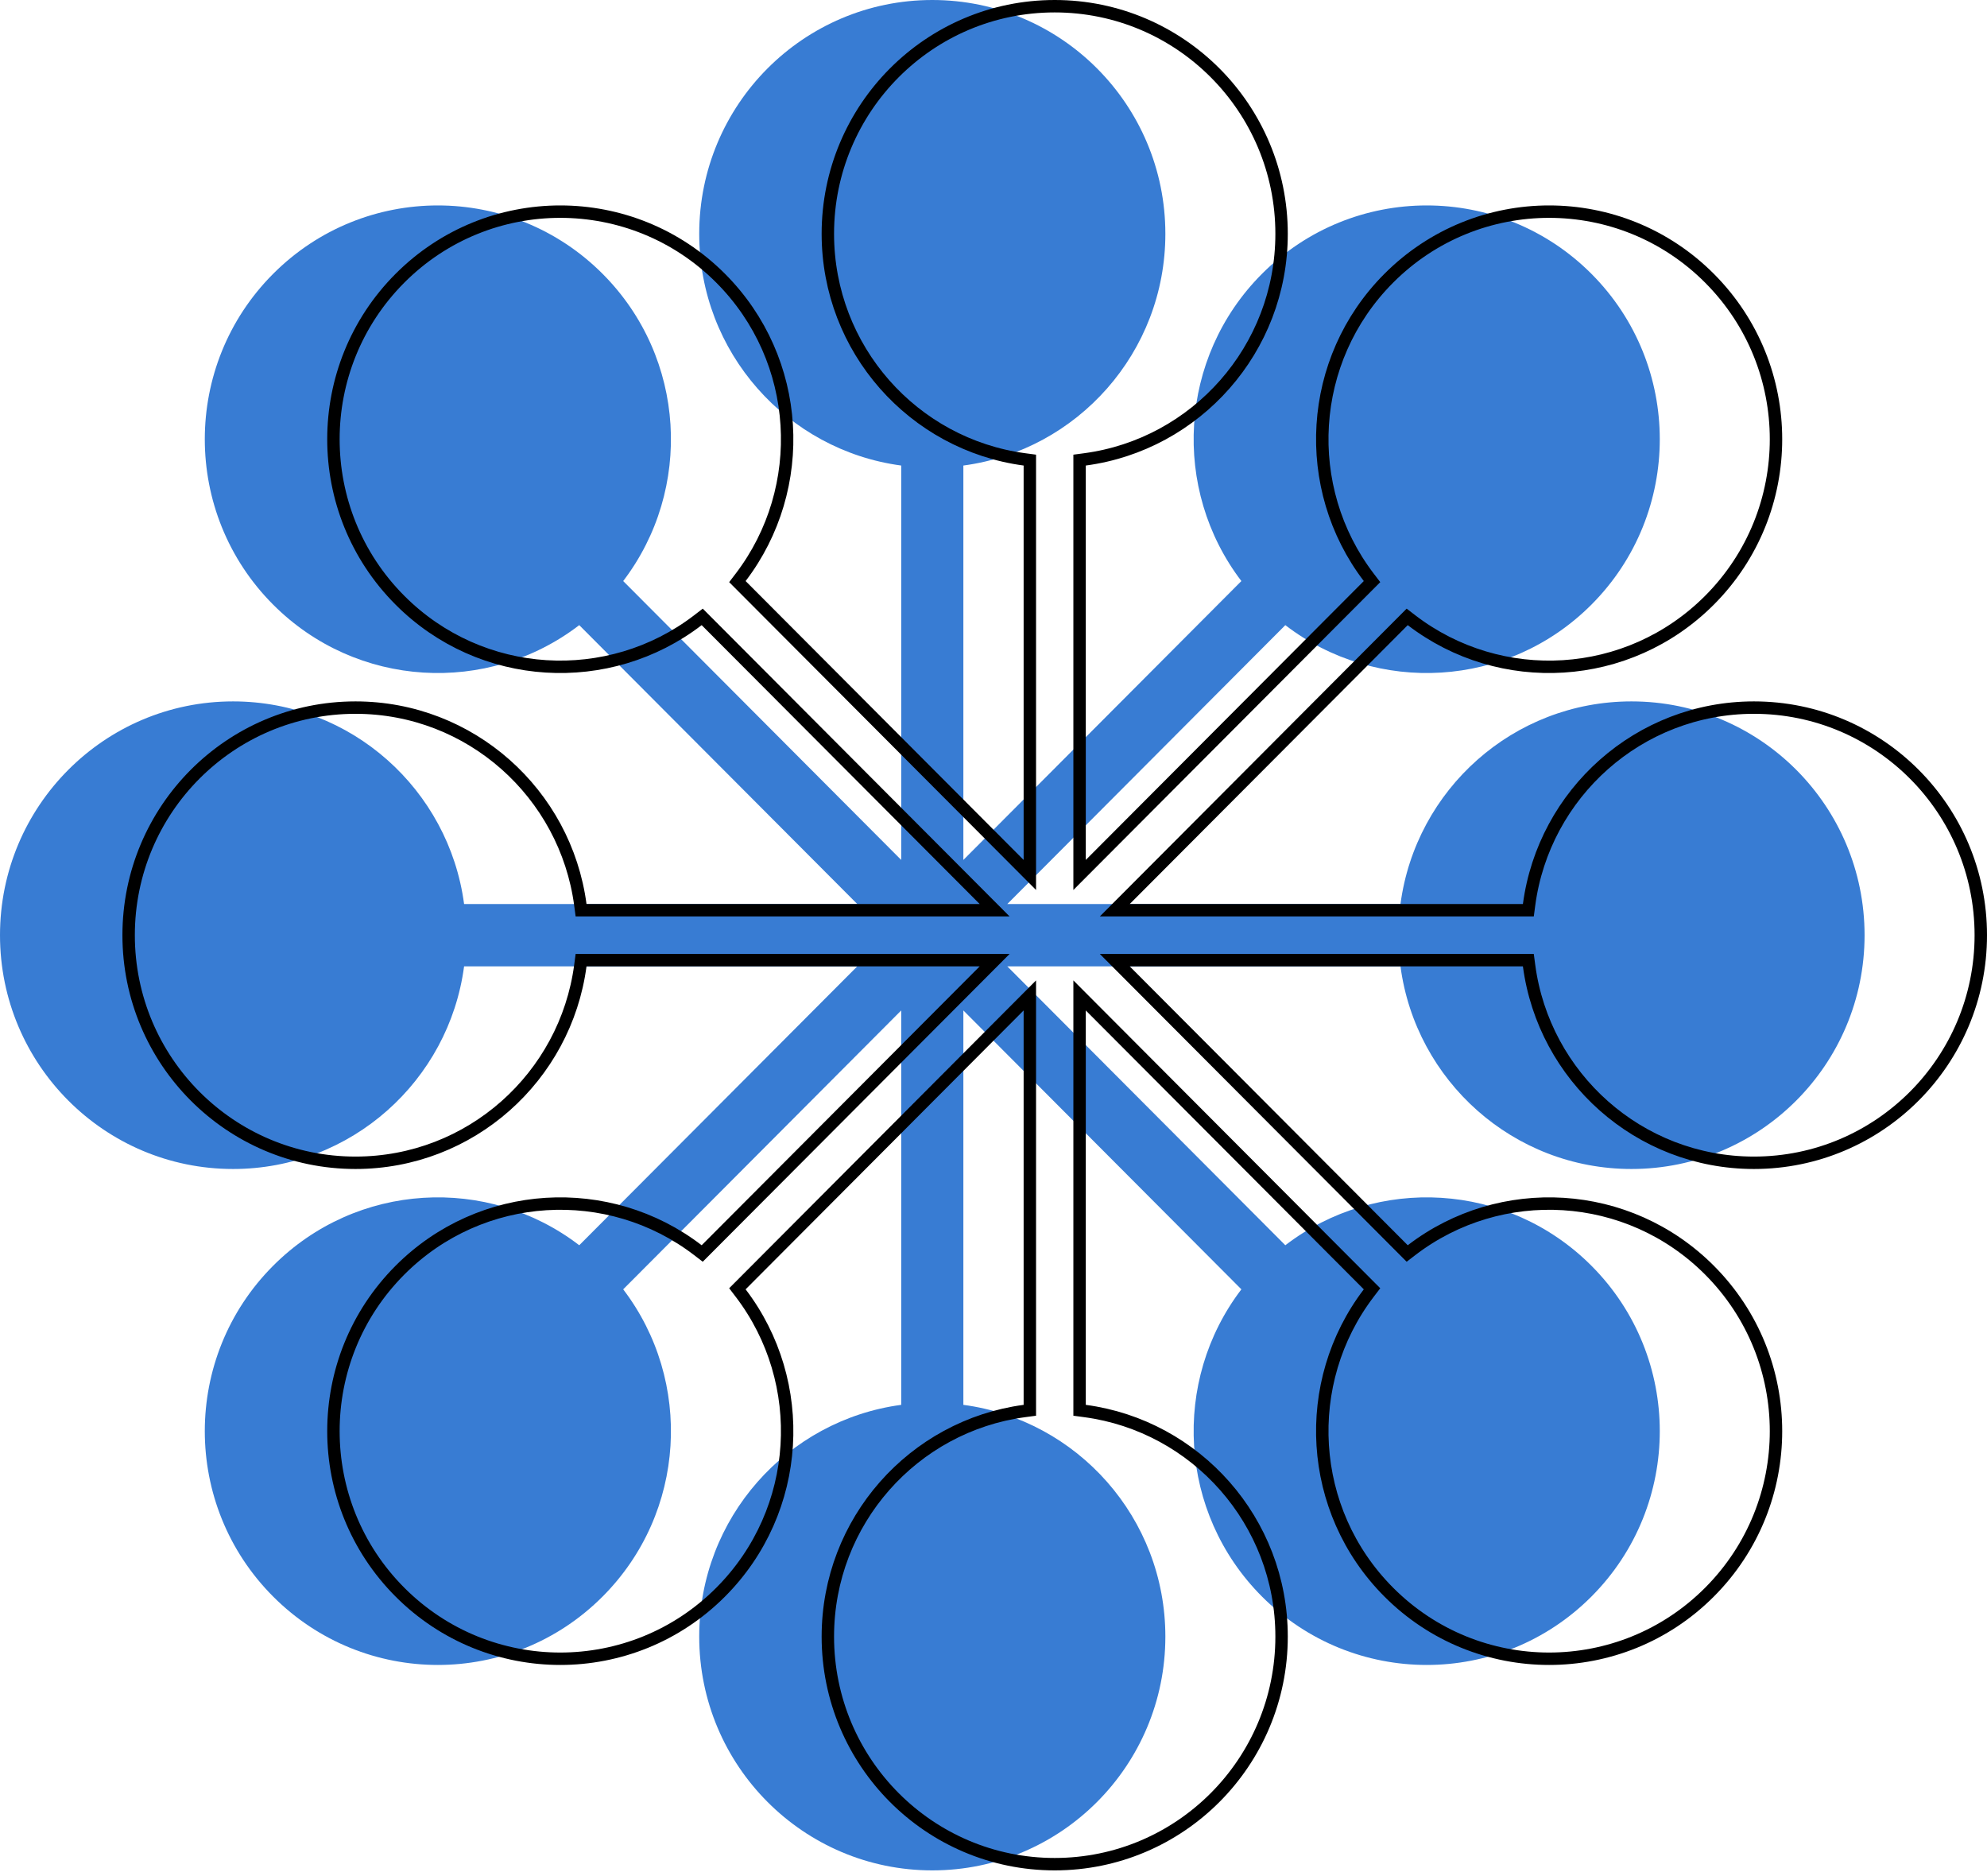
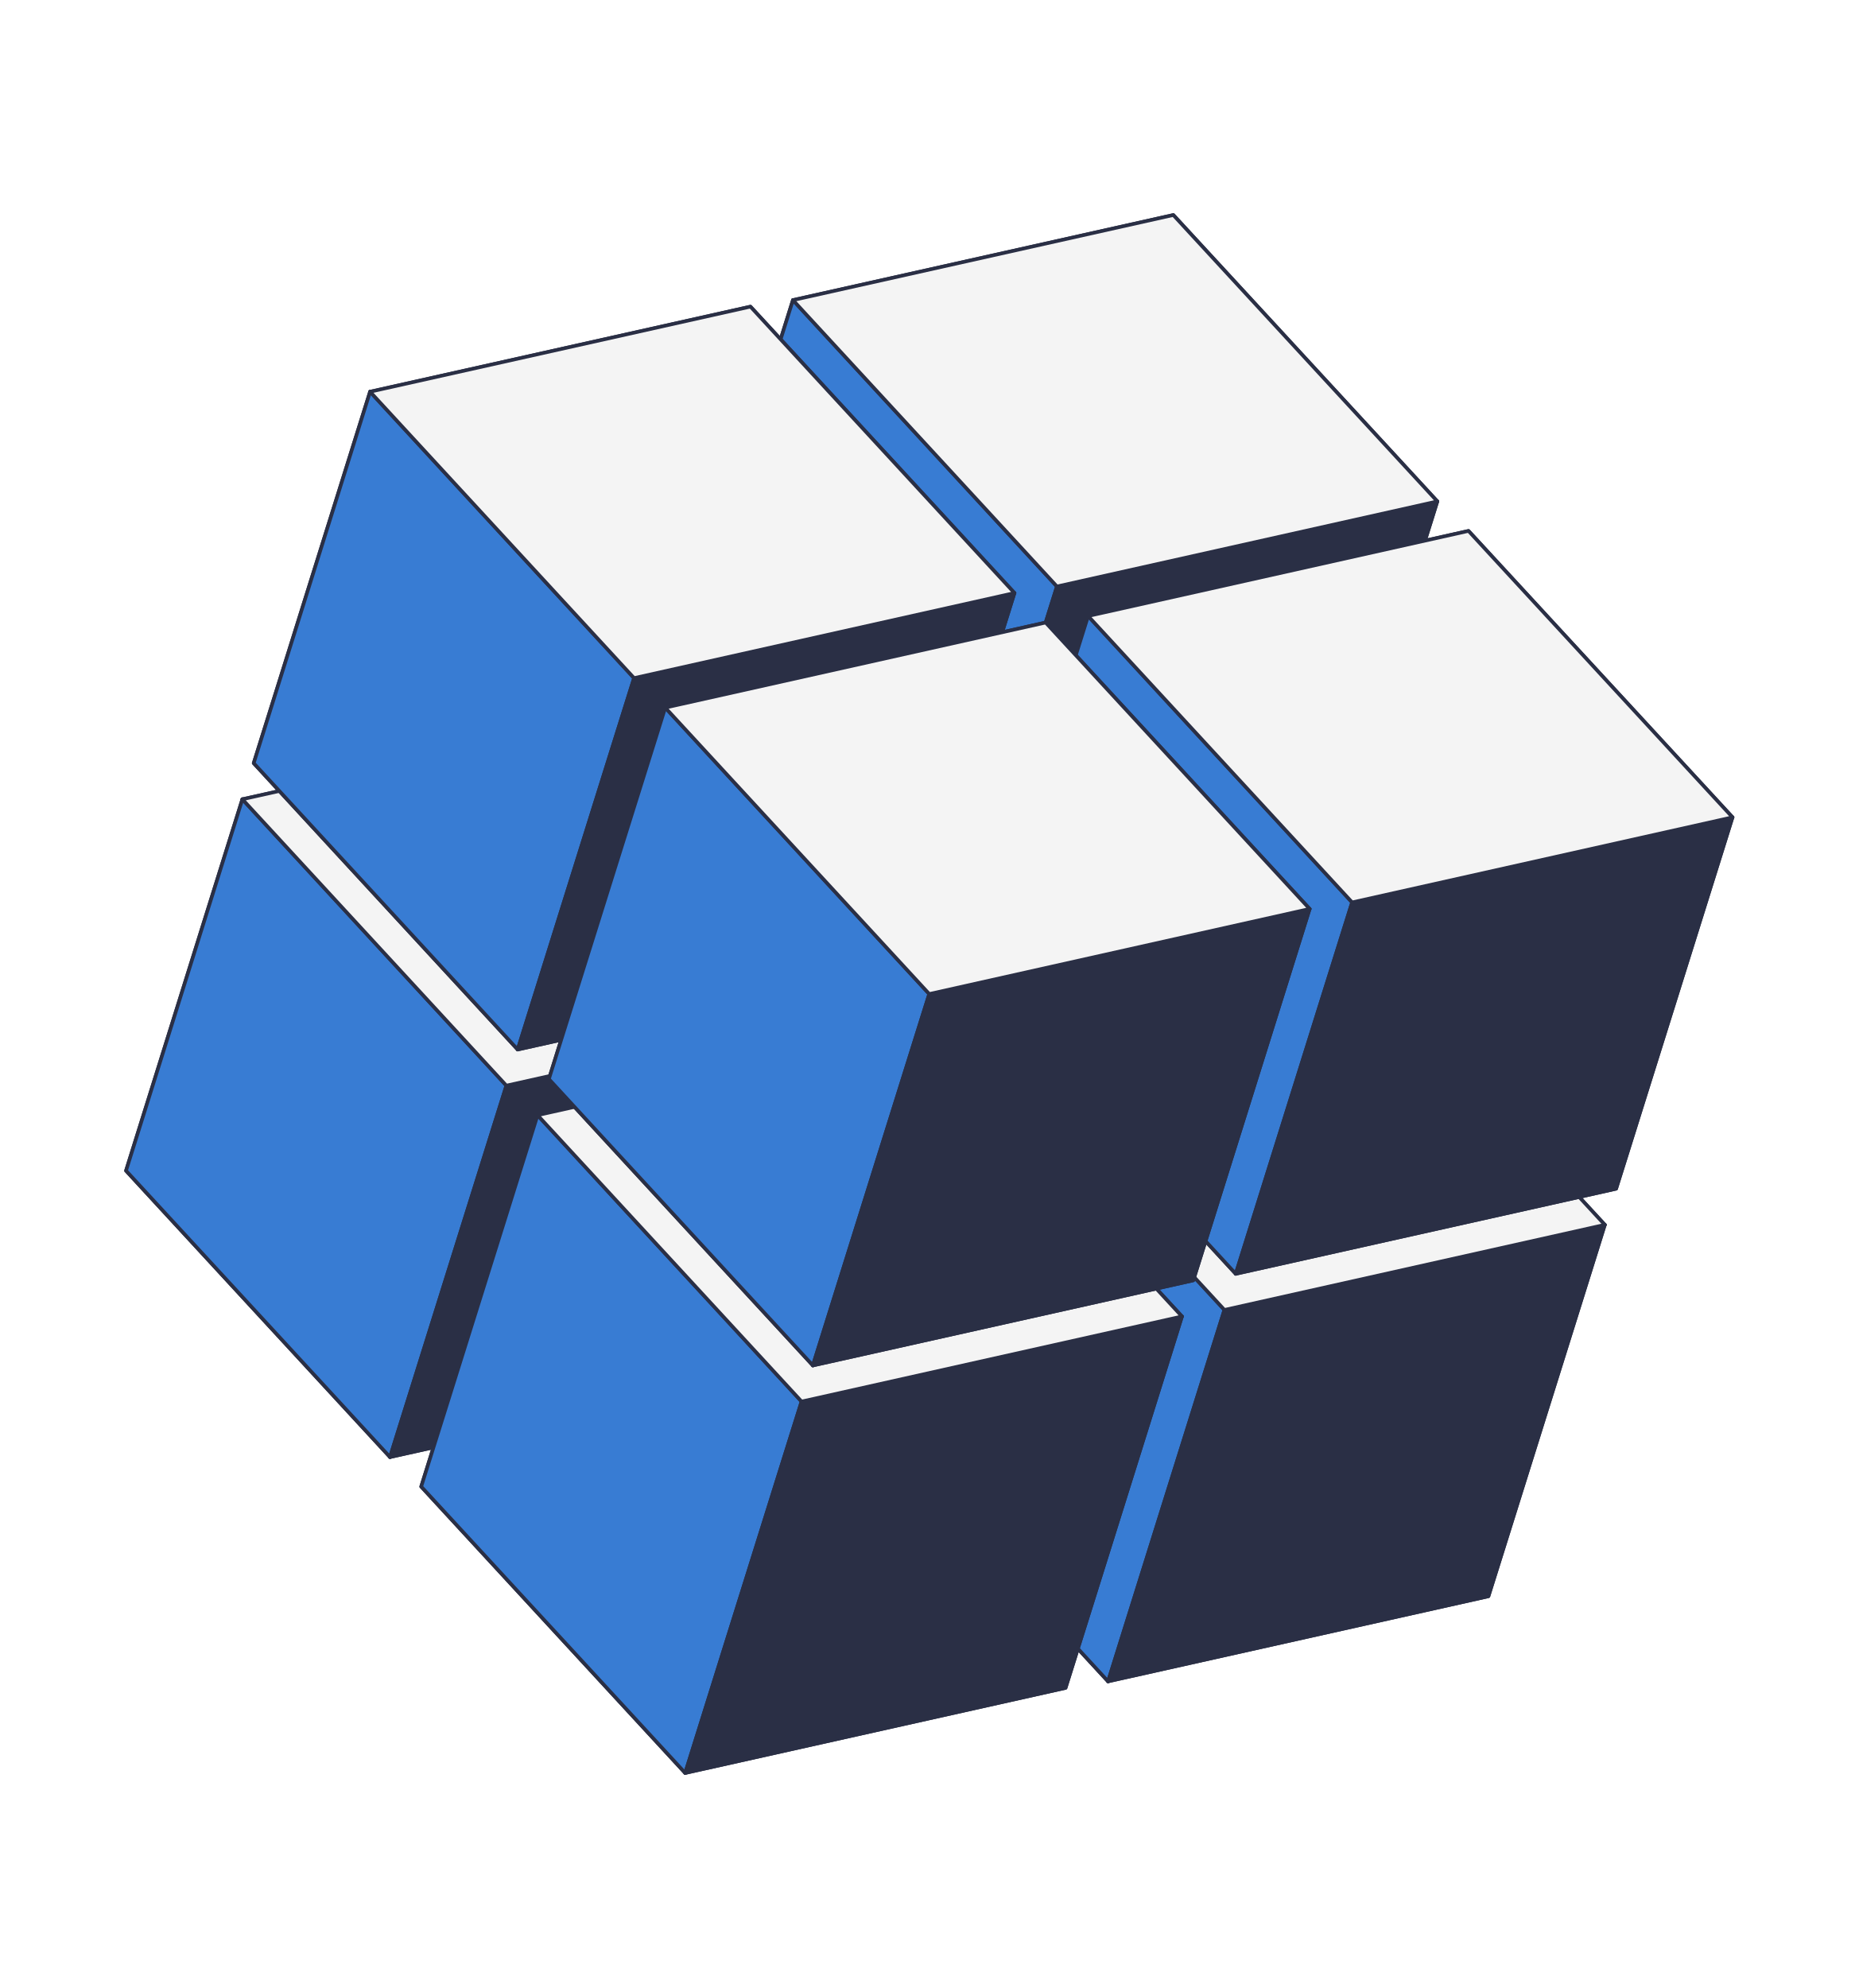
- <svg xmlns="http://www.w3.org/2000/svg" width="320" height="302" viewBox="0 0 320 302" fill="none">
-   <path d="M155.147 74.962C173.511 72.508 187.678 56.737 187.678 37.647C187.678 16.855 170.872 0 150.142 0C129.412 0 112.607 16.855 112.607 37.647C112.607 56.737 126.773 72.508 145.137 74.962V138.47L100.364 93.563C111.619 78.804 110.518 57.605 97.059 44.106C82.4 29.404 58.634 29.404 43.976 44.106C29.317 58.808 29.317 82.645 43.976 97.347C57.434 110.846 78.57 111.951 93.286 100.662L138.06 145.569H74.74C72.294 127.15 56.569 112.941 37.535 112.941C16.805 112.941 0 129.796 0 150.588C-2.54688e-06 171.38 16.805 188.235 37.535 188.235C56.569 188.235 72.294 174.027 74.74 155.608H138.059L93.286 200.514C78.57 189.226 57.434 190.331 43.976 203.829C29.317 218.531 29.317 242.368 43.976 257.07C58.634 271.772 82.401 271.772 97.059 257.07C110.518 243.571 111.619 222.372 100.364 207.613L145.137 162.706V226.214C126.773 228.668 112.607 244.439 112.607 263.529C112.607 284.321 129.412 301.176 150.142 301.176C170.872 301.176 187.678 284.321 187.678 263.529C187.678 244.439 173.511 228.668 155.147 226.214V162.707L199.92 207.613C188.665 222.373 189.767 243.572 203.226 257.07C217.884 271.772 241.65 271.772 256.309 257.07C270.967 242.368 270.967 218.531 256.309 203.829C242.85 190.331 221.714 189.226 206.998 200.514L162.225 155.608H225.544C227.991 174.027 243.715 188.235 262.749 188.235C283.479 188.235 300.284 171.38 300.284 150.588C300.284 129.796 283.479 112.941 262.749 112.941C243.715 112.941 227.991 127.15 225.544 145.569H162.224L206.998 100.662C221.714 111.951 242.85 110.846 256.309 97.347C270.967 82.645 270.967 58.808 256.309 44.106C241.65 29.404 217.884 29.404 203.225 44.106C189.767 57.605 188.665 78.804 199.92 93.563L155.147 138.47V74.962Z" fill="#387CD3" />
-   <path d="M174.73 73.971L173.863 74.087V74.962V138.47V140.889L175.571 139.176L220.344 94.269L220.961 93.651L220.431 92.957C209.475 78.59 210.549 57.952 223.649 44.812C237.917 30.502 261.048 30.502 275.316 44.812C289.586 59.124 289.586 82.329 275.316 96.641C262.217 109.78 241.645 110.856 227.322 99.869L226.626 99.334L226.006 99.956L181.232 144.863L179.531 146.569H181.94H245.26H246.136L246.251 145.7C248.633 127.77 263.942 113.941 282.465 113.941C302.64 113.941 319 130.346 319 150.588C319 170.831 302.64 187.235 282.465 187.235C263.942 187.235 248.633 173.407 246.251 155.476L246.136 154.608H245.26H181.94H179.531L181.232 156.314L226.006 201.221L226.626 201.842L227.323 201.308C241.645 190.321 262.217 191.397 275.316 204.535C289.586 218.847 289.586 242.052 275.316 256.364C261.049 270.674 237.917 270.674 223.65 256.364C210.549 243.225 209.475 222.587 220.431 208.22L220.961 207.525L220.344 206.907L175.571 162.001L173.863 160.287V162.707V226.214V227.089L174.73 227.205C192.602 229.594 206.394 244.945 206.394 263.529C206.394 283.772 190.033 300.176 169.858 300.176C149.683 300.176 133.322 283.772 133.322 263.529C133.322 244.945 147.114 229.594 164.986 227.205L165.853 227.089V226.214V162.706V160.287L164.145 162L119.372 206.907L118.755 207.525L119.285 208.219C130.241 222.586 129.167 243.224 116.067 256.364C101.799 270.674 78.668 270.674 64.4 256.364C50.13 242.052 50.13 218.847 64.4 204.535C77.499 191.397 98.071 190.321 112.393 201.308L113.09 201.842L113.71 201.22L158.483 156.314L160.184 154.608H157.775H94.456H93.58L93.465 155.476C91.083 173.407 75.775 187.235 57.251 187.235C37.076 187.235 20.716 170.831 20.716 150.588C20.716 130.346 37.076 113.941 57.251 113.941C75.775 113.941 91.083 127.77 93.465 145.7L93.58 146.569H94.456H157.775H160.185L158.484 144.863L113.71 99.956L113.09 99.334L112.393 99.869C98.071 110.855 77.499 109.779 64.4 96.641C50.13 82.329 50.13 59.124 64.4 44.812C78.667 30.502 101.799 30.502 116.067 44.812C129.167 57.952 130.241 78.59 119.285 92.957L118.755 93.651L119.372 94.269L164.145 139.176L165.853 140.889V138.47V74.962V74.087L164.986 73.971C147.114 71.583 133.322 56.231 133.322 37.647C133.322 17.405 149.683 1 169.858 1C190.033 1 206.394 17.405 206.394 37.647C206.394 56.231 192.602 71.583 174.73 73.971Z" stroke="black" stroke-width="2" />
+ <svg xmlns="http://www.w3.org/2000/svg" width="345" height="369" viewBox="0 0 345 369" fill="none">
+   <path d="M123.494 131.339L172.499 184.495L150.896 253.447L101.891 200.29L123.494 131.339Z" fill="#387CD3" stroke="#2A2F45" stroke-width="0.667" stroke-linejoin="round" />
+   <path d="M172.502 184.496L243.113 168.699L221.506 237.648L150.895 253.445L172.502 184.496Z" fill="#2A2F45" stroke="#2A2F45" stroke-width="0.667" stroke-linejoin="round" />
+   <path d="M123.491 131.346L194.104 115.553L243.113 168.707L172.5 184.5L123.491 131.346Z" fill="#F4F4F4" stroke="#2A2F45" stroke-width="0.667" stroke-linejoin="round" />
+   <path d="M123.494 131.339L172.499 184.495L150.896 253.447L101.891 200.29L123.494 131.339Z" fill="#387CD3" stroke="#2A2F45" stroke-width="0.667" stroke-linejoin="round" />
+   <path d="M172.502 184.496L243.113 168.699L221.506 237.648L150.895 253.445L172.502 184.496Z" fill="#2A2F45" stroke="#2A2F45" stroke-width="0.667" stroke-linejoin="round" />
+   <path d="M123.491 131.346L194.104 115.553L243.113 168.707L172.5 184.5L123.491 131.346Z" fill="#F4F4F4" stroke="#2A2F45" stroke-width="0.667" stroke-linejoin="round" />
+   <path d="M147.196 55.695L196.201 108.852L174.598 177.803L125.593 124.646L147.196 55.695Z" fill="#387CD3" stroke="#2A2F45" stroke-width="0.667" stroke-linejoin="round" />
+   <path d="M196.204 108.853L266.815 93.055L245.208 162.005L174.597 177.802L196.204 108.853Z" fill="#2A2F45" stroke="#2A2F45" stroke-width="0.667" stroke-linejoin="round" />
+   <path d="M147.193 55.703L217.806 39.91L266.815 93.064L196.202 108.857L147.193 55.703Z" fill="#F4F4F4" stroke="#2A2F45" stroke-width="0.667" stroke-linejoin="round" />
+   <path d="M147.196 55.695L196.201 108.852L174.598 177.803L125.593 124.646L147.196 55.695Z" fill="#387CD3" stroke="#2A2F45" stroke-width="0.667" stroke-linejoin="round" />
+   <path d="M196.204 108.853L266.815 93.055L245.208 162.005L174.597 177.802L196.204 108.853Z" fill="#2A2F45" stroke="#2A2F45" stroke-width="0.667" stroke-linejoin="round" />
+   <path d="M147.193 55.703L217.806 39.91L266.815 93.064L196.202 108.857L147.193 55.703Z" fill="#F4F4F4" stroke="#2A2F45" stroke-width="0.667" stroke-linejoin="round" />
+   <path d="M44.997 148.345L94.002 201.502L72.399 270.453L23.394 217.296L44.997 148.345Z" fill="#387CD3" stroke="#2A2F45" stroke-width="0.667" stroke-linejoin="round" />
+   <path d="M94.005 201.502L164.616 185.705L143.009 254.655L72.397 270.452L94.005 201.502Z" fill="#2A2F45" stroke="#2A2F45" stroke-width="0.667" stroke-linejoin="round" />
+   <path d="M44.994 148.352L115.607 132.56L164.615 185.714L94.003 201.506L44.994 148.352Z" fill="#F4F4F4" stroke="#2A2F45" stroke-width="0.667" stroke-linejoin="round" />
+   <path d="M44.997 148.345L94.002 201.502L72.399 270.453L23.394 217.296L44.997 148.345Z" fill="#387CD3" stroke="#2A2F45" stroke-width="0.667" stroke-linejoin="round" />
+   <path d="M94.005 201.502L164.616 185.705L143.009 254.655L72.397 270.452L94.005 201.502Z" fill="#2A2F45" stroke="#2A2F45" stroke-width="0.667" stroke-linejoin="round" />
+   <path d="M44.994 148.352L115.607 132.56L164.615 185.714L94.003 201.506L44.994 148.352Z" fill="#F4F4F4" stroke="#2A2F45" stroke-width="0.667" stroke-linejoin="round" />
+   <path d="M68.699 72.701L117.704 125.858L96.101 194.809L47.096 141.653L68.699 72.701Z" fill="#387CD3" stroke="#2A2F45" stroke-width="0.667" stroke-linejoin="round" />
+   <path d="M117.707 125.859L188.318 110.062L166.711 179.011L96.1 194.808L117.707 125.859Z" fill="#2A2F45" stroke="#2A2F45" stroke-width="0.667" stroke-linejoin="round" />
+   <path d="M68.696 72.709L139.309 56.916L188.318 110.07L117.705 125.863L68.696 72.709Z" fill="#F4F4F4" stroke="#2A2F45" stroke-width="0.667" stroke-linejoin="round" />
+   <path d="M68.699 72.701L117.704 125.858L96.101 194.809L47.096 141.653L68.699 72.701Z" fill="#387CD3" stroke="#2A2F45" stroke-width="0.667" stroke-linejoin="round" />
+   <path d="M117.707 125.859L188.318 110.062L166.711 179.011L96.1 194.808L117.707 125.859Z" fill="#2A2F45" stroke="#2A2F45" stroke-width="0.667" stroke-linejoin="round" />
+   <path d="M68.696 72.709L139.309 56.916L188.318 110.07L117.705 125.863L68.696 72.709Z" fill="#F4F4F4" stroke="#2A2F45" stroke-width="0.667" stroke-linejoin="round" />
+   <path d="M178.289 189.976L227.294 243.133L205.691 312.084L156.686 258.927L178.289 189.976Z" fill="#387CD3" stroke="#2A2F45" stroke-width="0.667" stroke-linejoin="round" />
+   <path d="M227.297 243.133L297.908 227.336L276.301 296.285L205.689 312.083L227.297 243.133Z" fill="#2A2F45" stroke="#2A2F45" stroke-width="0.667" stroke-linejoin="round" />
+   <path d="M178.286 189.983L248.899 174.191L297.907 227.344L227.295 243.137L178.286 189.983Z" fill="#F4F4F4" stroke="#2A2F45" stroke-width="0.667" stroke-linejoin="round" />
+   <path d="M178.289 189.976L227.294 243.133L205.691 312.084L156.686 258.927L178.289 189.976Z" fill="#387CD3" stroke="#2A2F45" stroke-width="0.667" stroke-linejoin="round" />
+   <path d="M227.297 243.133L297.908 227.336L276.301 296.285L205.689 312.083L227.297 243.133Z" fill="#2A2F45" stroke="#2A2F45" stroke-width="0.667" stroke-linejoin="round" />
+   <path d="M178.286 189.983L248.899 174.191L297.907 227.344L227.295 243.137L178.286 189.983Z" fill="#F4F4F4" stroke="#2A2F45" stroke-width="0.667" stroke-linejoin="round" />
+   <path d="M201.991 114.332L250.996 167.489L229.393 236.44L180.388 183.283L201.991 114.332Z" fill="#387CD3" stroke="#2A2F45" stroke-width="0.667" stroke-linejoin="round" />
+   <path d="M250.999 167.49L321.61 151.693L300.003 220.642L229.392 236.439L250.999 167.49Z" fill="#2A2F45" stroke="#2A2F45" stroke-width="0.667" stroke-linejoin="round" />
+   <path d="M201.988 114.34L272.601 98.547L321.61 151.701L250.997 167.494L201.988 114.34Z" fill="#F4F4F4" stroke="#2A2F45" stroke-width="0.667" stroke-linejoin="round" />
+   <path d="M201.991 114.332L250.996 167.489L229.393 236.44L180.388 183.283L201.991 114.332Z" fill="#387CD3" stroke="#2A2F45" stroke-width="0.667" stroke-linejoin="round" />
+   <path d="M250.999 167.49L321.61 151.693L300.003 220.642L229.392 236.439L250.999 167.49Z" fill="#2A2F45" stroke="#2A2F45" stroke-width="0.667" stroke-linejoin="round" />
+   <path d="M201.988 114.34L272.601 98.547L321.61 151.701L250.997 167.494L201.988 114.34Z" fill="#F4F4F4" stroke="#2A2F45" stroke-width="0.667" stroke-linejoin="round" />
+   <path d="M99.791 206.982L148.797 260.139L127.194 329.09L78.189 275.933L99.791 206.982Z" fill="#387CD3" stroke="#2A2F45" stroke-width="0.667" stroke-linejoin="round" />
+   <path d="M148.8 260.139L219.411 244.342L197.804 313.292L127.192 329.089L148.8 260.139Z" fill="#2A2F45" stroke="#2A2F45" stroke-width="0.667" stroke-linejoin="round" />
+   <path d="M99.789 206.99L170.402 191.197L219.41 244.351L148.798 260.143L99.789 206.99Z" fill="#F4F4F4" stroke="#2A2F45" stroke-width="0.667" stroke-linejoin="round" />
+   <path d="M99.791 206.982L148.797 260.139L127.194 329.09L78.189 275.933L99.791 206.982Z" fill="#387CD3" stroke="#2A2F45" stroke-width="0.667" stroke-linejoin="round" />
+   <path d="M148.8 260.139L219.411 244.342L197.804 313.292L127.192 329.089L148.8 260.139Z" fill="#2A2F45" stroke="#2A2F45" stroke-width="0.667" stroke-linejoin="round" />
+   <path d="M99.789 206.99L170.402 191.197L219.41 244.351L148.798 260.143L99.789 206.99Z" fill="#F4F4F4" stroke="#2A2F45" stroke-width="0.667" stroke-linejoin="round" />
+   <path d="M123.494 131.339L172.499 184.495L150.896 253.447L101.891 200.29L123.494 131.339Z" fill="#387CD3" stroke="#2A2F45" stroke-width="0.667" stroke-linejoin="round" />
+   <path d="M172.502 184.496L243.113 168.699L221.506 237.648L150.895 253.445L172.502 184.496Z" fill="#2A2F45" stroke="#2A2F45" stroke-width="0.667" stroke-linejoin="round" />
+   <path d="M123.491 131.346L194.104 115.553L243.113 168.707L172.5 184.5L123.491 131.346Z" fill="#F4F4F4" stroke="#2A2F45" stroke-width="0.667" stroke-linejoin="round" />
+   <path d="M123.494 131.339L172.499 184.495L150.896 253.447L101.891 200.29L123.494 131.339Z" fill="#387CD3" stroke="#2A2F45" stroke-width="0.667" stroke-linejoin="round" />
+   <path d="M172.502 184.496L243.113 168.699L221.506 237.648L150.895 253.445L172.502 184.496Z" fill="#2A2F45" stroke="#2A2F45" stroke-width="0.667" stroke-linejoin="round" />
+   <path d="M123.491 131.346L194.104 115.553L243.113 168.707L172.5 184.5L123.491 131.346Z" fill="#F4F4F4" stroke="#2A2F45" stroke-width="0.667" stroke-linejoin="round" />
</svg>
